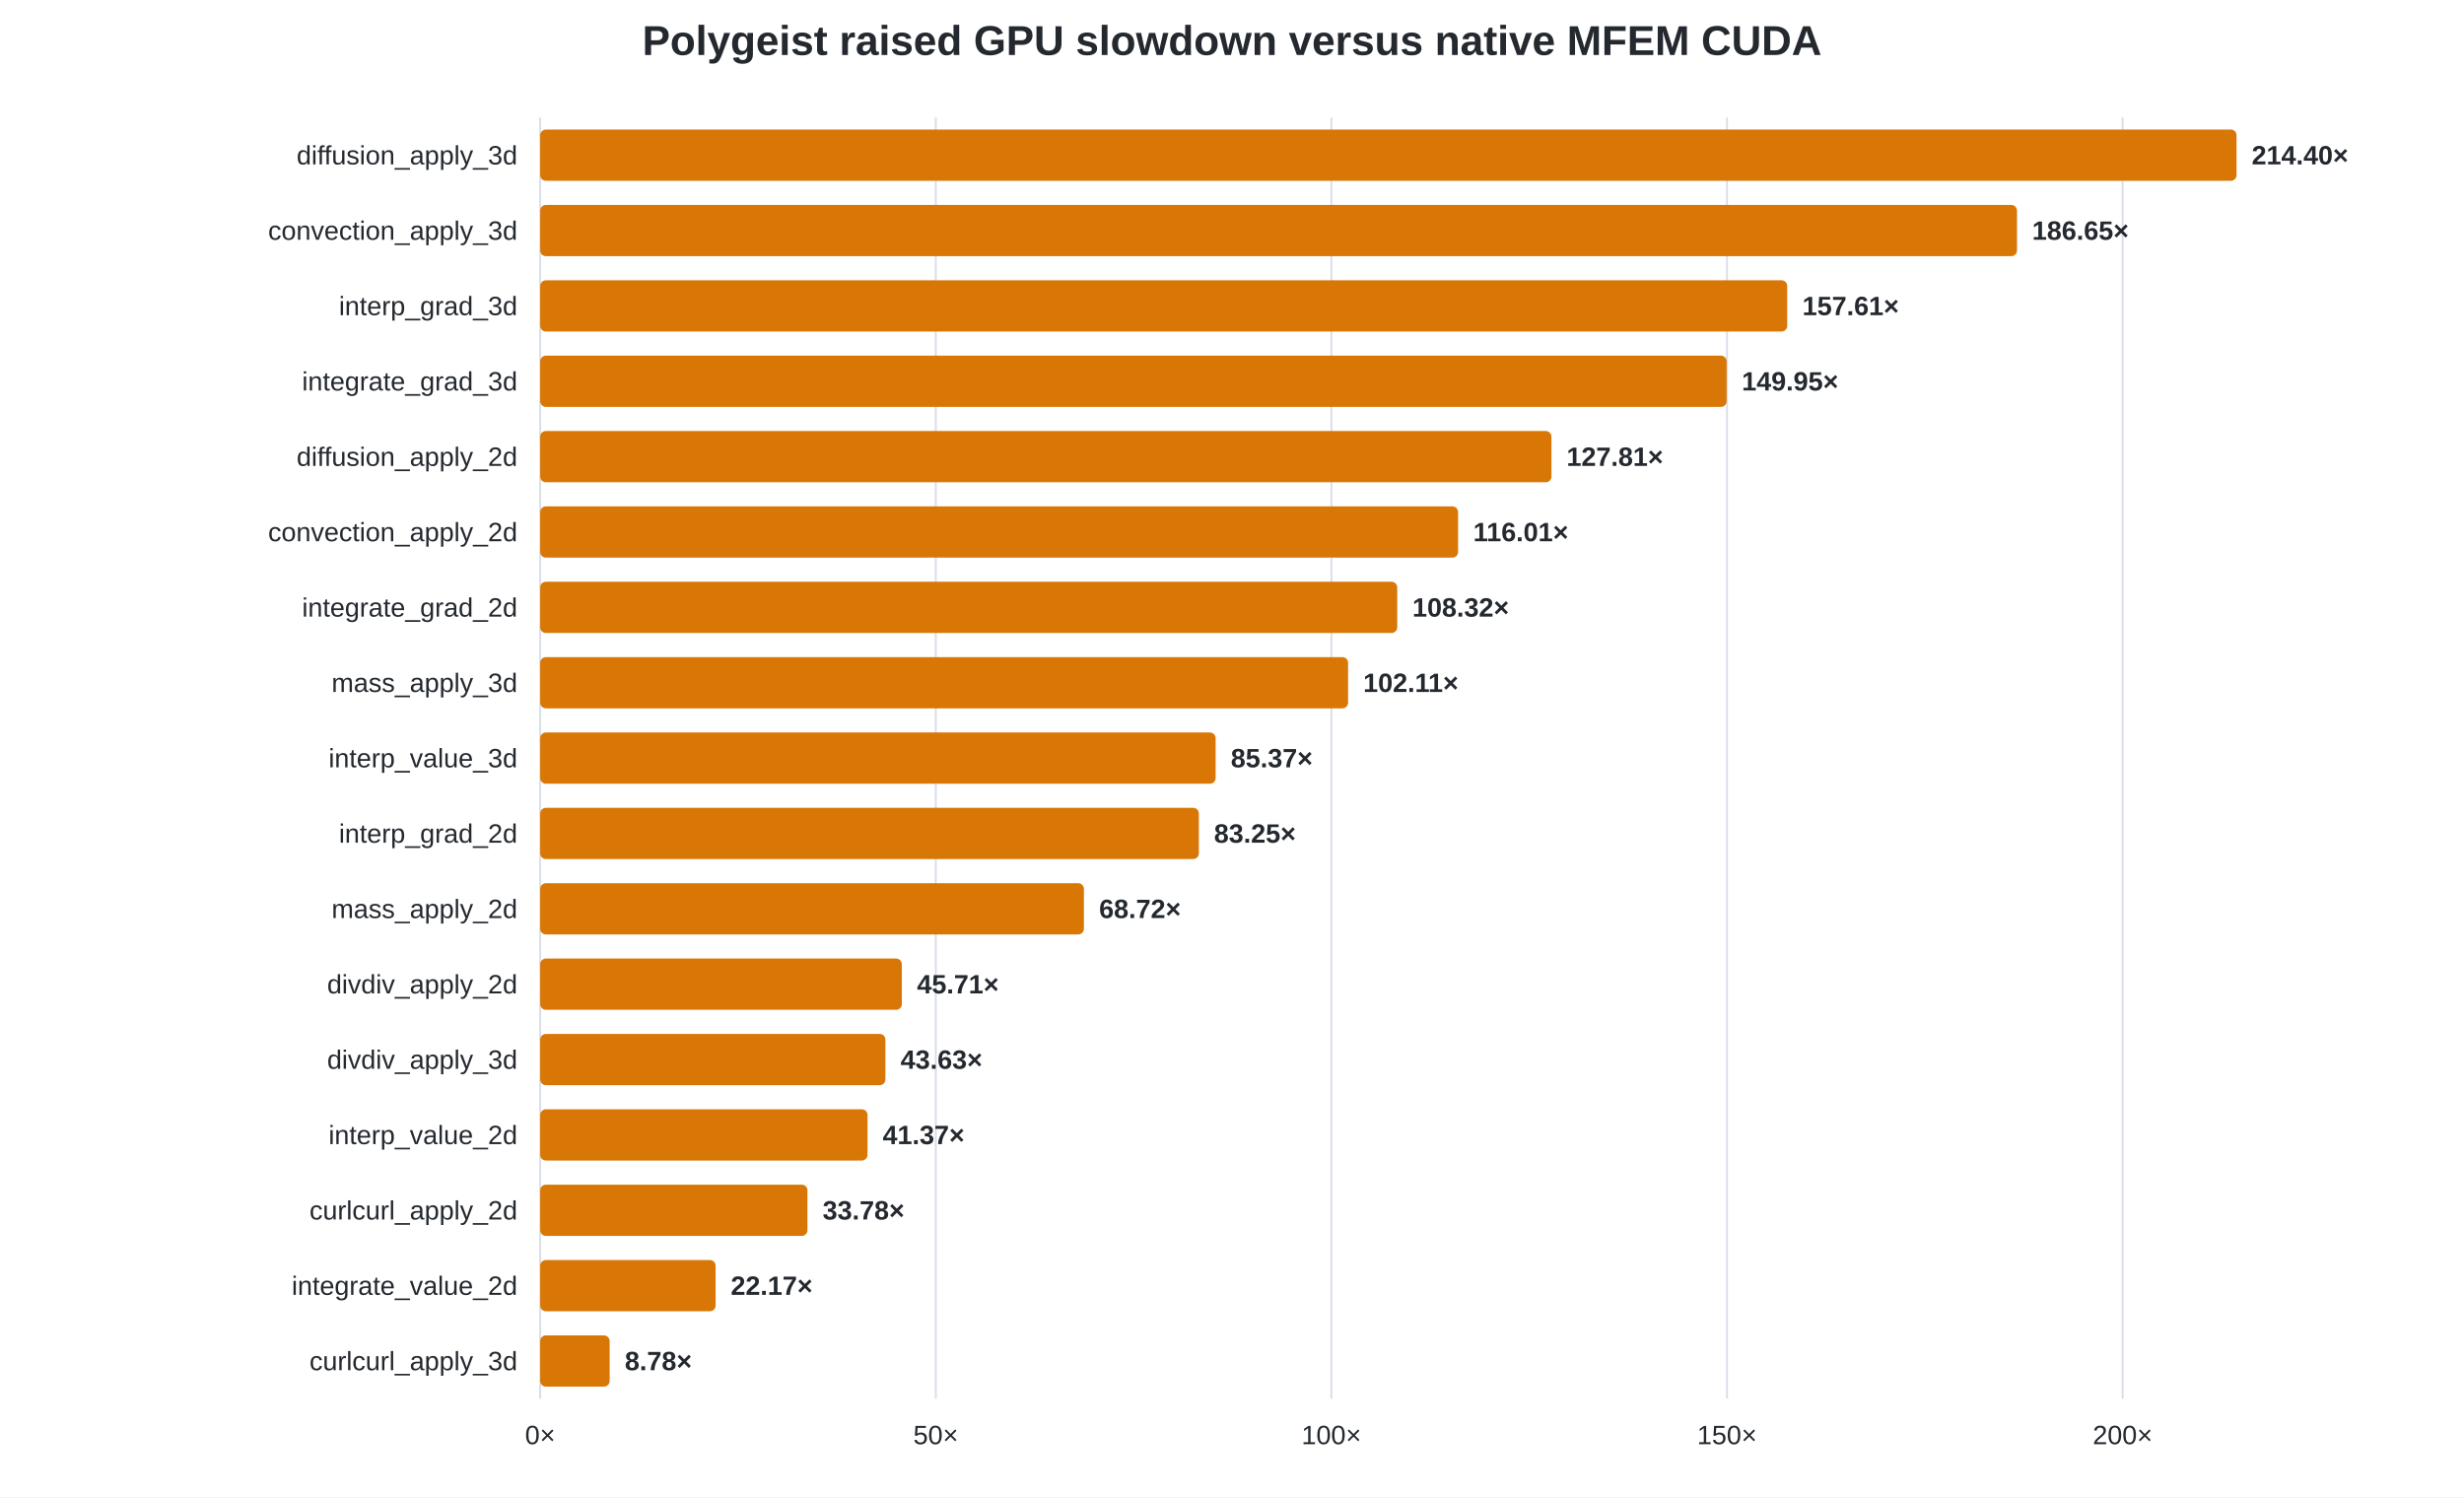
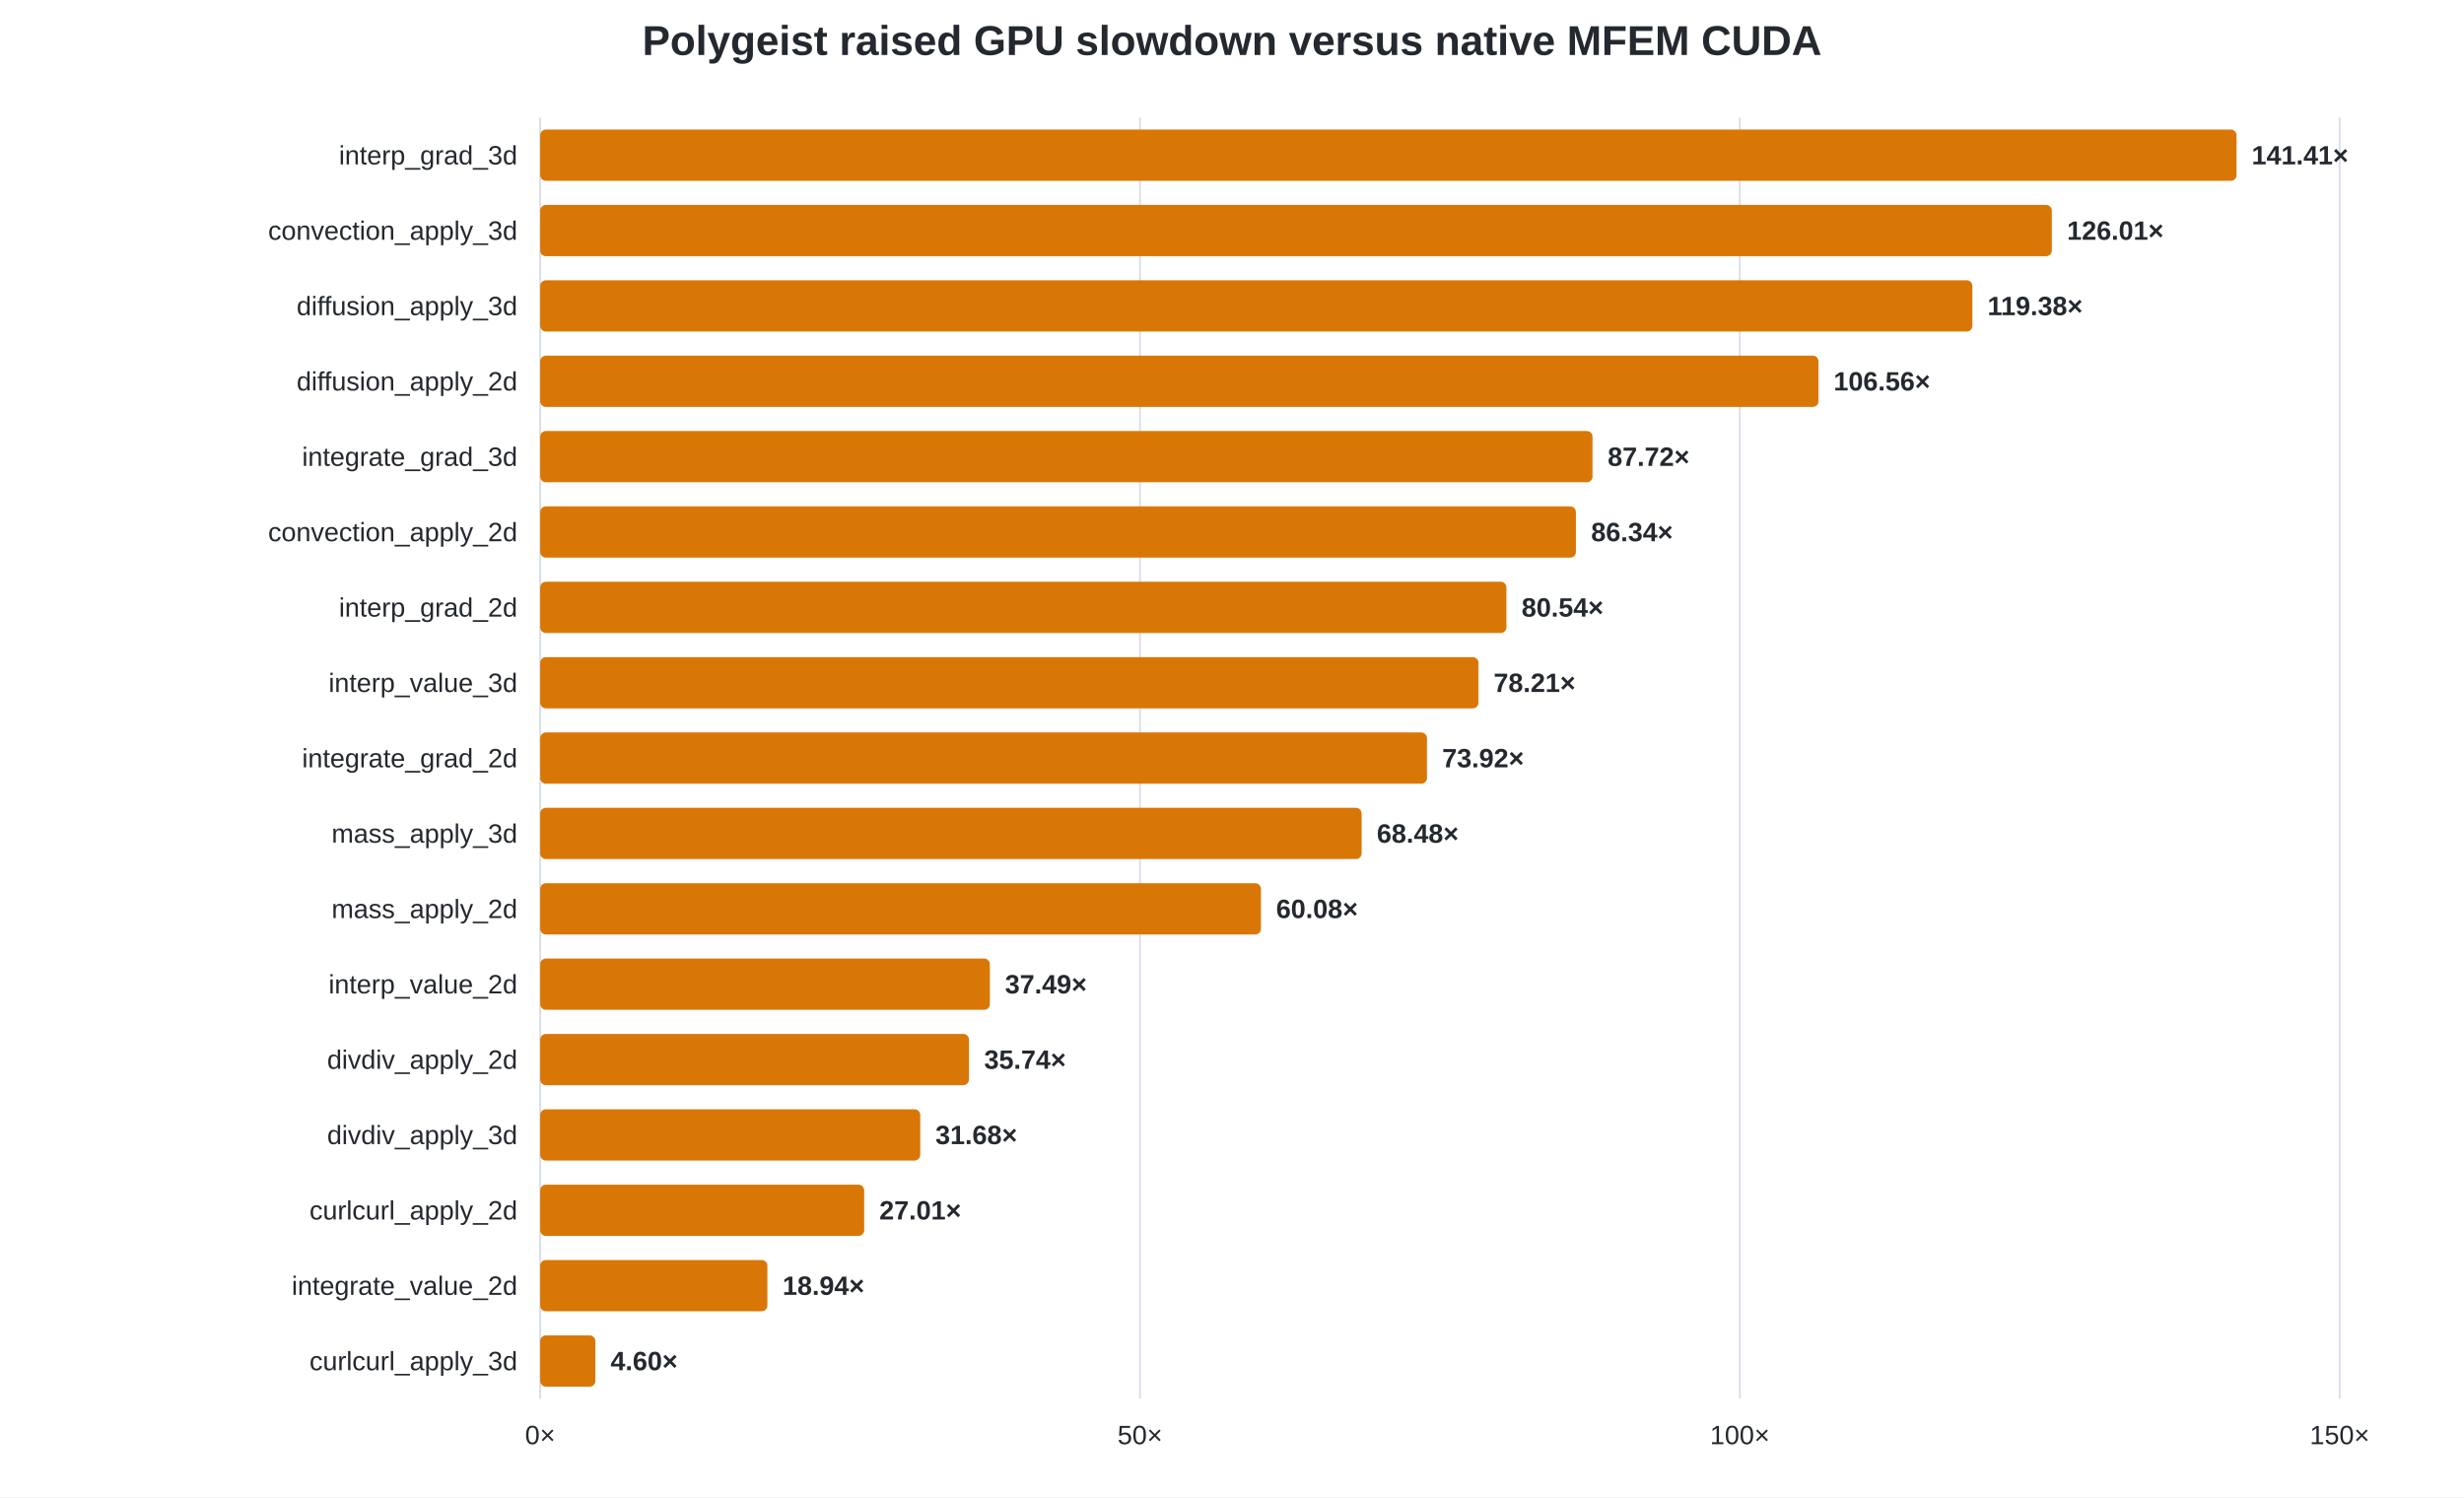
<svg xmlns="http://www.w3.org/2000/svg" width="1300" height="790" viewBox="0 0 1300 790">
  <rect width="100%" height="100%" fill="white" />
  <style>text{font-family:Arial,Helvetica,sans-serif;fill:#24292f}.axis{font-size:14px}.value{font-size:14px;font-weight:700}.title{font-size:22px;font-weight:700}.grid{stroke:#d8dee8;stroke-width:1}</style>
  <text class="title" x="650.0" y="29" text-anchor="middle">Polygeist raised GPU slowdown versus native MFEM CUDA</text>
  <line class="grid" x1="285.00" y1="62" x2="285.00" y2="738" />
  <text class="axis" x="285.00" y="762" text-anchor="middle">0×</text>
-   <line class="grid" x1="493.72" y1="62" x2="493.72" y2="738" />
-   <text class="axis" x="493.72" y="762" text-anchor="middle">50×</text>
-   <line class="grid" x1="702.44" y1="62" x2="702.44" y2="738" />
-   <text class="axis" x="702.44" y="762" text-anchor="middle">100×</text>
-   <line class="grid" x1="911.17" y1="62" x2="911.17" y2="738" />
-   <text class="axis" x="911.17" y="762" text-anchor="middle">150×</text>
-   <line class="grid" x1="1119.89" y1="62" x2="1119.89" y2="738" />
-   <text class="axis" x="1119.89" y="762" text-anchor="middle">200×</text>
-   <text class="axis" x="273" y="86.75" text-anchor="end">diffusion_apply_3d</text>
+   <line class="grid" x1="601.46" y1="62" x2="601.46" y2="738" />
+   <text class="axis" x="601.46" y="762" text-anchor="middle">50×</text>
+   <line class="grid" x1="917.93" y1="62" x2="917.93" y2="738" />
+   <text class="axis" x="917.93" y="762" text-anchor="middle">100×</text>
+   <line class="grid" x1="1234.39" y1="62" x2="1234.39" y2="738" />
+   <text class="axis" x="1234.39" y="762" text-anchor="middle">150×</text>
+   <line class="grid" x1="1550.85" y1="62" x2="1550.85" y2="738" />
+   <text class="axis" x="1550.85" y="762" text-anchor="middle">200×</text>
+   <text class="axis" x="273" y="86.75" text-anchor="end">interp_grad_3d</text>
  <rect x="285" y="68.36" width="895.00" height="27.04" rx="3" fill="#d97706" />
-   <text class="value" x="1188.00" y="86.75">214.40×</text>
+   <text class="value" x="1188.00" y="86.75">141.41×</text>
  <text class="axis" x="273" y="126.51" text-anchor="end">convection_apply_3d</text>
-   <rect x="285" y="108.13" width="779.16" height="27.04" rx="3" fill="#d97706" />
-   <text class="value" x="1072.16" y="126.51">186.65×</text>
-   <text class="axis" x="273" y="166.28" text-anchor="end">interp_grad_3d</text>
-   <rect x="285" y="147.89" width="657.93" height="27.04" rx="3" fill="#d97706" />
-   <text class="value" x="950.93" y="166.28">157.61×</text>
-   <text class="axis" x="273" y="206.04" text-anchor="end">integrate_grad_3d</text>
-   <rect x="285" y="187.66" width="625.96" height="27.04" rx="3" fill="#d97706" />
-   <text class="value" x="918.96" y="206.04">149.95×</text>
-   <text class="axis" x="273" y="245.81" text-anchor="end">diffusion_apply_2d</text>
-   <rect x="285" y="227.42" width="533.54" height="27.04" rx="3" fill="#d97706" />
-   <text class="value" x="826.54" y="245.81">127.81×</text>
+   <rect x="285" y="108.13" width="797.55" height="27.04" rx="3" fill="#d97706" />
+   <text class="value" x="1090.55" y="126.51">126.01×</text>
+   <text class="axis" x="273" y="166.28" text-anchor="end">diffusion_apply_3d</text>
+   <rect x="285" y="147.89" width="755.62" height="27.04" rx="3" fill="#d97706" />
+   <text class="value" x="1048.62" y="166.28">119.38×</text>
+   <text class="axis" x="273" y="206.04" text-anchor="end">diffusion_apply_2d</text>
+   <rect x="285" y="187.66" width="674.43" height="27.04" rx="3" fill="#d97706" />
+   <text class="value" x="967.43" y="206.04">106.56×</text>
+   <text class="axis" x="273" y="245.81" text-anchor="end">integrate_grad_3d</text>
+   <rect x="285" y="227.42" width="555.21" height="27.04" rx="3" fill="#d97706" />
+   <text class="value" x="848.21" y="245.81">87.72×</text>
  <text class="axis" x="273" y="285.57" text-anchor="end">convection_apply_2d</text>
-   <rect x="285" y="267.19" width="484.28" height="27.04" rx="3" fill="#d97706" />
-   <text class="value" x="777.28" y="285.57">116.01×</text>
-   <text class="axis" x="273" y="325.34" text-anchor="end">integrate_grad_2d</text>
-   <rect x="285" y="306.95" width="452.18" height="27.04" rx="3" fill="#d97706" />
-   <text class="value" x="745.18" y="325.34">108.32×</text>
-   <text class="axis" x="273" y="365.10" text-anchor="end">mass_apply_3d</text>
-   <rect x="285" y="346.72" width="426.25" height="27.04" rx="3" fill="#d97706" />
-   <text class="value" x="719.25" y="365.10">102.11×</text>
-   <text class="axis" x="273" y="404.87" text-anchor="end">interp_value_3d</text>
-   <rect x="285" y="386.48" width="356.37" height="27.04" rx="3" fill="#d97706" />
-   <text class="value" x="649.37" y="404.87">85.37×</text>
-   <text class="axis" x="273" y="444.63" text-anchor="end">interp_grad_2d</text>
-   <rect x="285" y="426.24" width="347.52" height="27.04" rx="3" fill="#d97706" />
-   <text class="value" x="640.52" y="444.63">83.25×</text>
+   <rect x="285" y="267.19" width="546.45" height="27.04" rx="3" fill="#d97706" />
+   <text class="value" x="839.45" y="285.57">86.34×</text>
+   <text class="axis" x="273" y="325.34" text-anchor="end">interp_grad_2d</text>
+   <rect x="285" y="306.95" width="509.79" height="27.04" rx="3" fill="#d97706" />
+   <text class="value" x="802.79" y="325.34">80.54×</text>
+   <text class="axis" x="273" y="365.10" text-anchor="end">interp_value_3d</text>
+   <rect x="285" y="346.72" width="495.03" height="27.04" rx="3" fill="#d97706" />
+   <text class="value" x="788.03" y="365.10">78.21×</text>
+   <text class="axis" x="273" y="404.87" text-anchor="end">integrate_grad_2d</text>
+   <rect x="285" y="386.48" width="467.87" height="27.04" rx="3" fill="#d97706" />
+   <text class="value" x="760.87" y="404.87">73.92×</text>
+   <text class="axis" x="273" y="444.63" text-anchor="end">mass_apply_3d</text>
+   <rect x="285" y="426.24" width="433.40" height="27.04" rx="3" fill="#d97706" />
+   <text class="value" x="726.40" y="444.63">68.48×</text>
  <text class="axis" x="273" y="484.40" text-anchor="end">mass_apply_2d</text>
-   <rect x="285" y="466.01" width="286.87" height="27.04" rx="3" fill="#d97706" />
-   <text class="value" x="579.87" y="484.40">68.72×</text>
-   <text class="axis" x="273" y="524.16" text-anchor="end">divdiv_apply_2d</text>
-   <rect x="285" y="505.77" width="190.81" height="27.04" rx="3" fill="#d97706" />
-   <text class="value" x="483.81" y="524.16">45.71×</text>
-   <text class="axis" x="273" y="563.93" text-anchor="end">divdiv_apply_3d</text>
-   <rect x="285" y="545.54" width="182.13" height="27.04" rx="3" fill="#d97706" />
-   <text class="value" x="475.13" y="563.93">43.63×</text>
-   <text class="axis" x="273" y="603.69" text-anchor="end">interp_value_2d</text>
-   <rect x="285" y="585.30" width="172.70" height="27.04" rx="3" fill="#d97706" />
-   <text class="value" x="465.70" y="603.69">41.37×</text>
+   <rect x="285" y="466.01" width="380.28" height="27.04" rx="3" fill="#d97706" />
+   <text class="value" x="673.28" y="484.40">60.08×</text>
+   <text class="axis" x="273" y="524.16" text-anchor="end">interp_value_2d</text>
+   <rect x="285" y="505.77" width="237.25" height="27.04" rx="3" fill="#d97706" />
+   <text class="value" x="530.25" y="524.16">37.49×</text>
+   <text class="axis" x="273" y="563.93" text-anchor="end">divdiv_apply_2d</text>
+   <rect x="285" y="545.54" width="226.23" height="27.04" rx="3" fill="#d97706" />
+   <text class="value" x="519.23" y="563.93">35.74×</text>
+   <text class="axis" x="273" y="603.69" text-anchor="end">divdiv_apply_3d</text>
+   <rect x="285" y="585.30" width="200.52" height="27.04" rx="3" fill="#d97706" />
+   <text class="value" x="493.52" y="603.69">31.68×</text>
  <text class="axis" x="273" y="643.46" text-anchor="end">curlcurl_apply_2d</text>
-   <rect x="285" y="625.07" width="141.01" height="27.04" rx="3" fill="#d97706" />
-   <text class="value" x="434.01" y="643.46">33.78×</text>
+   <rect x="285" y="625.07" width="170.94" height="27.04" rx="3" fill="#d97706" />
+   <text class="value" x="463.94" y="643.46">27.01×</text>
  <text class="axis" x="273" y="683.22" text-anchor="end">integrate_value_2d</text>
-   <rect x="285" y="664.83" width="92.55" height="27.04" rx="3" fill="#d97706" />
-   <text class="value" x="385.55" y="683.22">22.17×</text>
+   <rect x="285" y="664.83" width="119.87" height="27.04" rx="3" fill="#d97706" />
+   <text class="value" x="412.87" y="683.22">18.94×</text>
  <text class="axis" x="273" y="722.98" text-anchor="end">curlcurl_apply_3d</text>
-   <rect x="285" y="704.60" width="36.65" height="27.04" rx="3" fill="#d97706" />
-   <text class="value" x="329.65" y="722.98">8.78×</text>
+   <rect x="285" y="704.60" width="29.12" height="27.04" rx="3" fill="#d97706" />
+   <text class="value" x="322.12" y="722.98">4.60×</text>
</svg>
